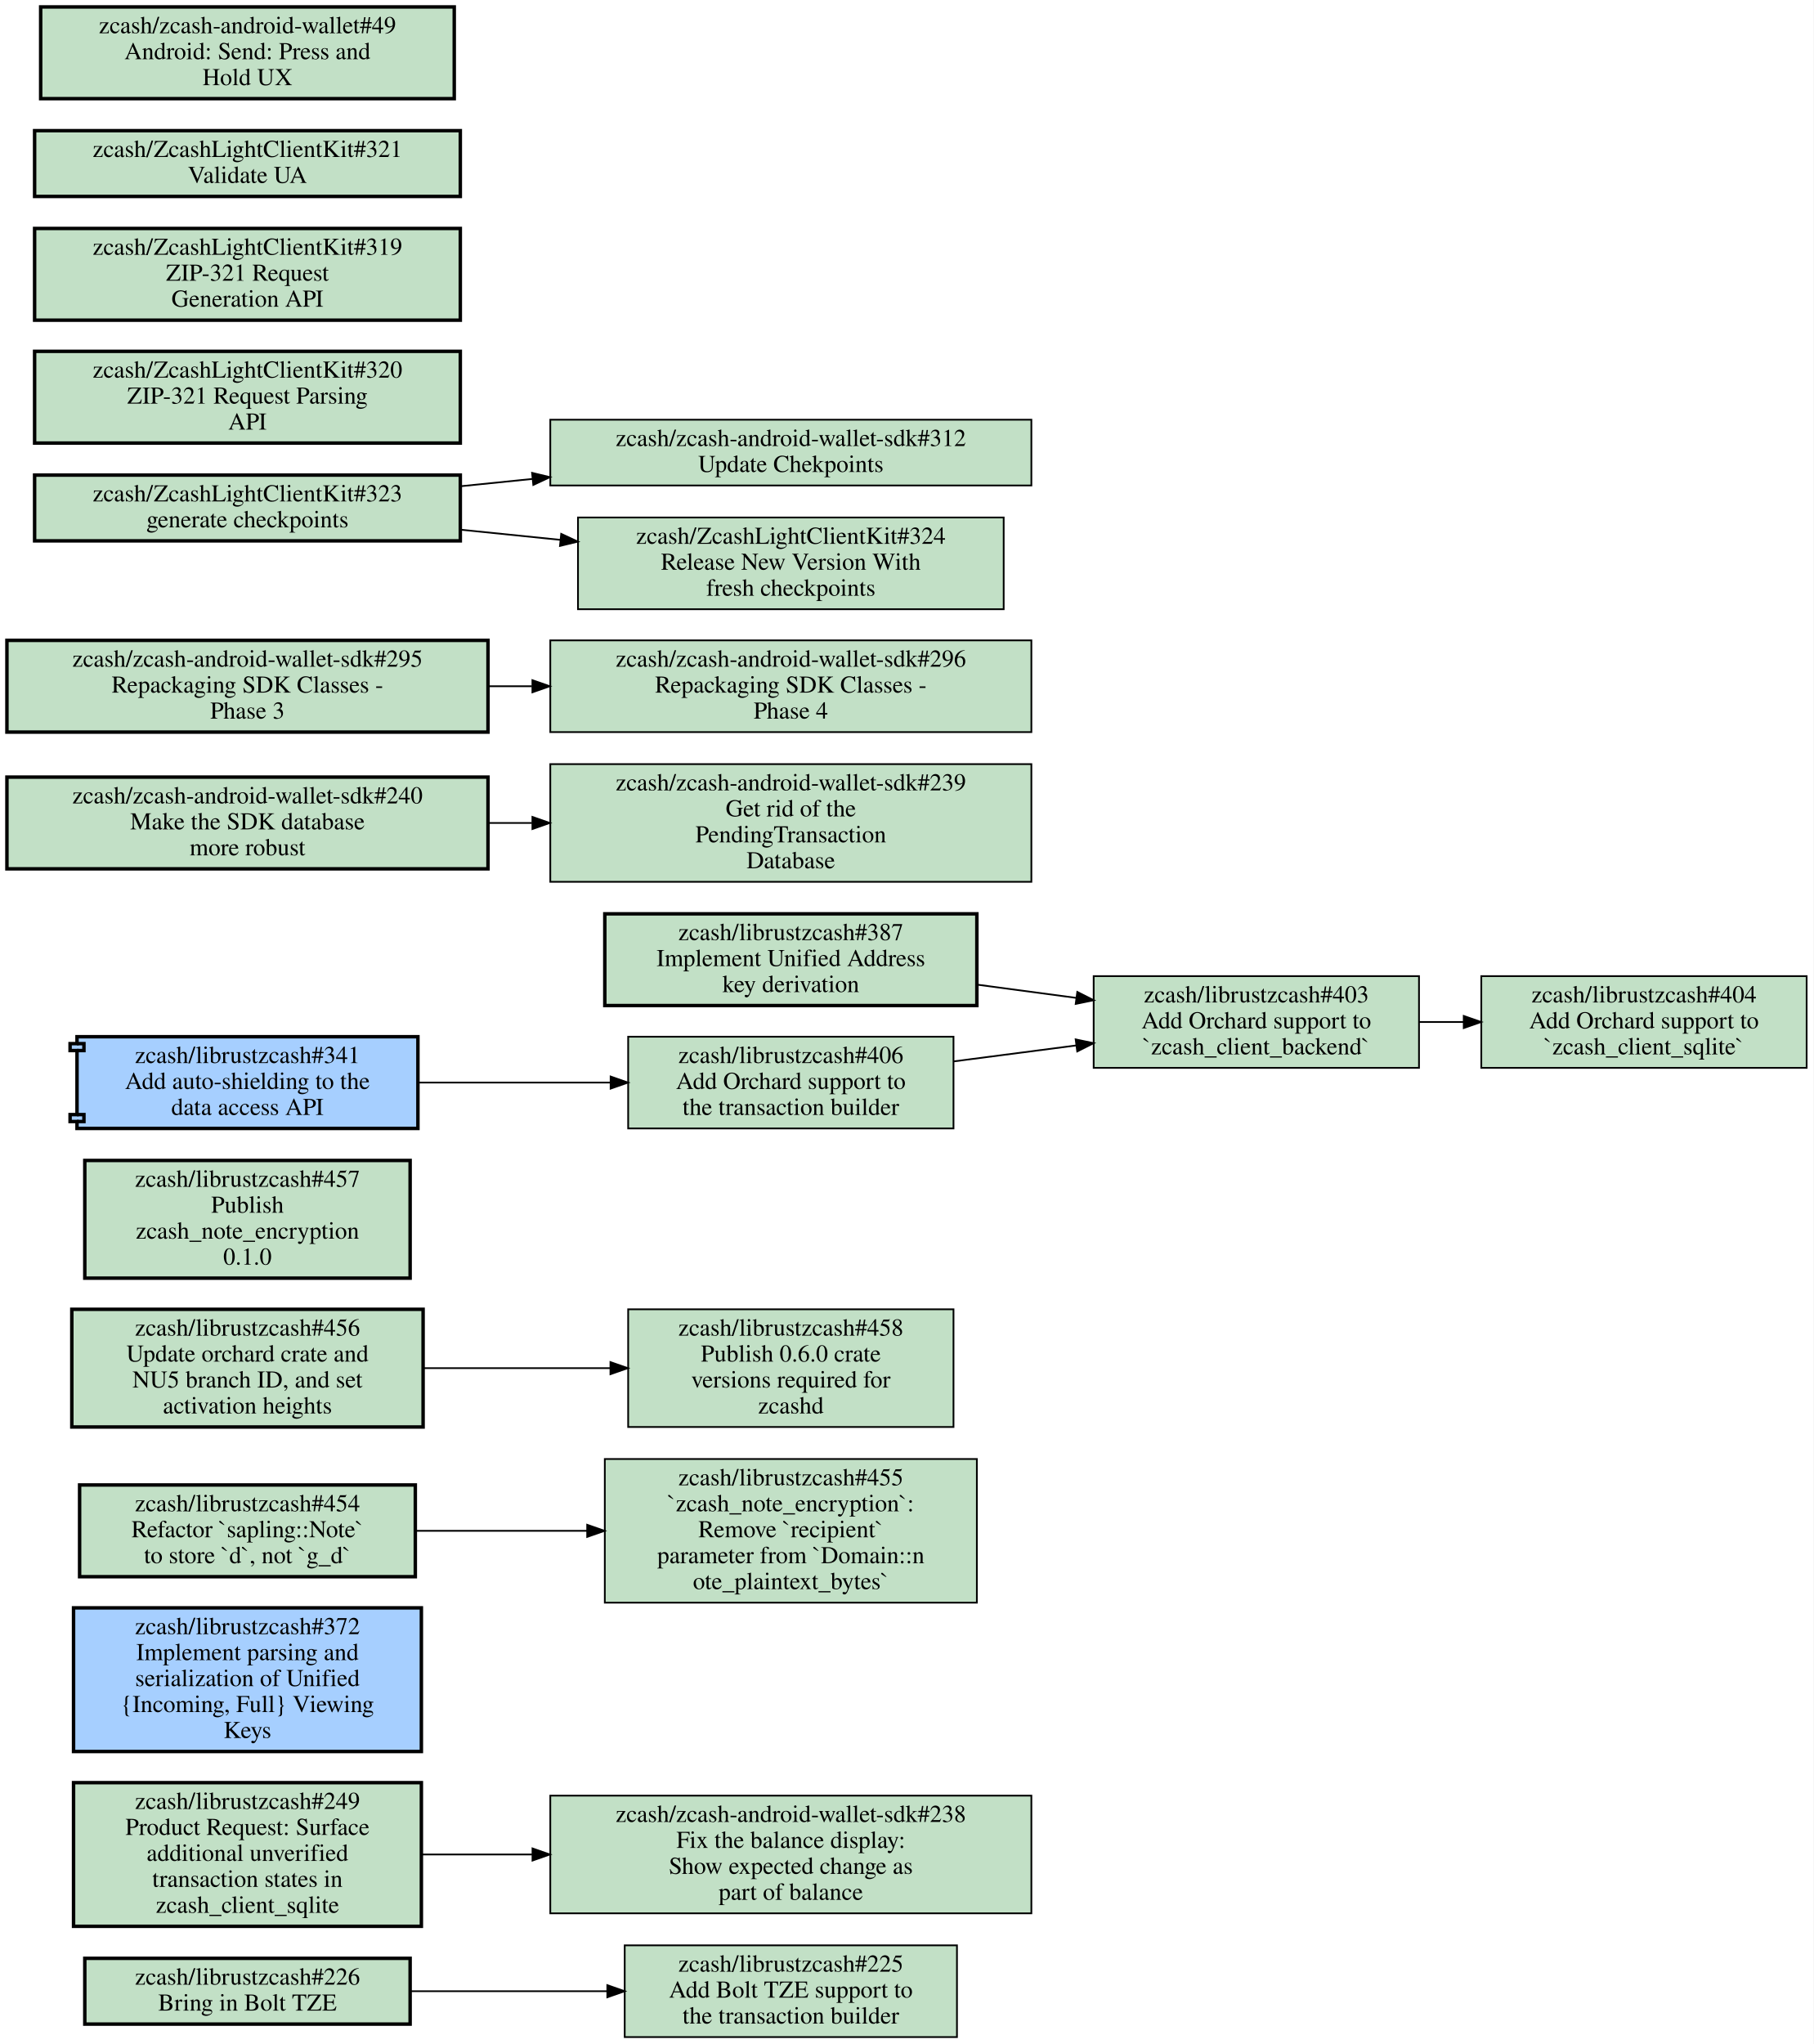
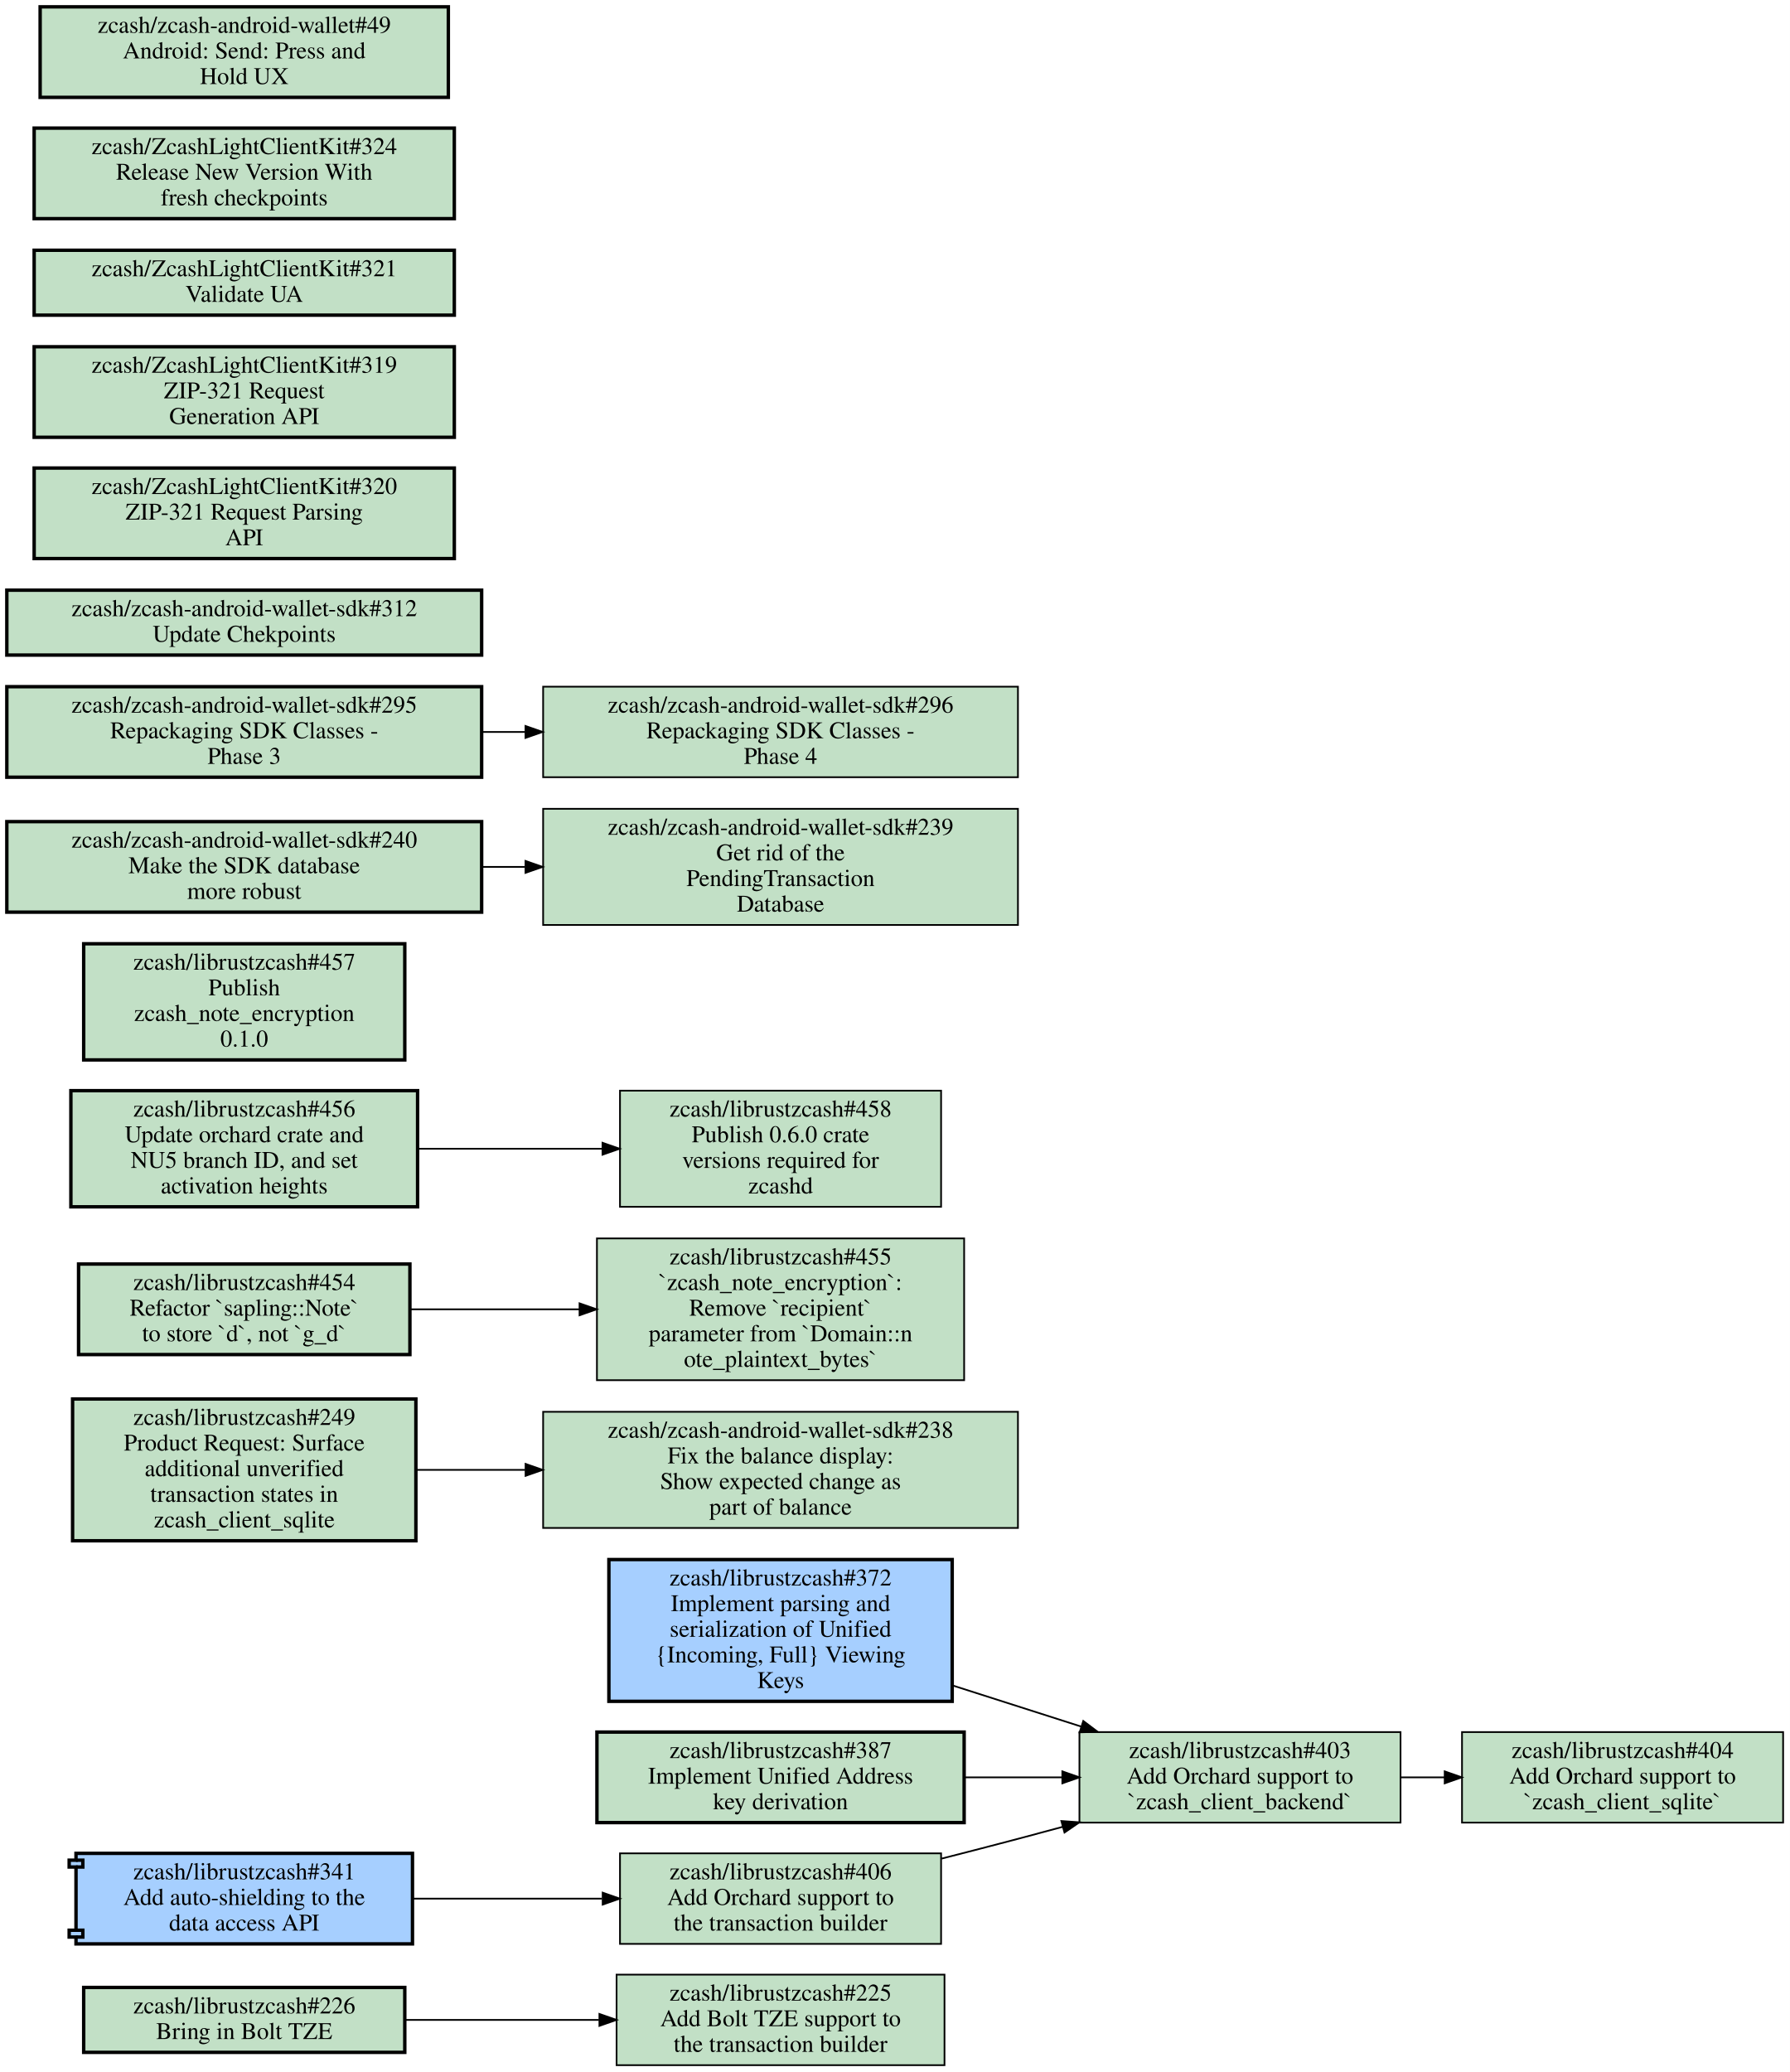
- <svg xmlns="http://www.w3.org/2000/svg" xmlns:xlink="http://www.w3.org/1999/xlink" width="1048pt" height="1181pt" viewBox="0.00 0.00 1048.00 1181.00">
-   <g id="graph0" class="graph" transform="scale(1 1) rotate(0) translate(4 1177)">
-     <polygon fill="#ffffff" stroke="transparent" points="-4,4 -4,-1177 1044,-1177 1044,4 -4,4" />
+ <svg xmlns="http://www.w3.org/2000/svg" xmlns:xlink="http://www.w3.org/1999/xlink" width="1048pt" height="1213pt" viewBox="0.00 0.00 1048.00 1213.00">
+   <g id="graph0" class="graph" transform="scale(1 1) rotate(0) translate(4 1209)">
+     <polygon fill="#ffffff" stroke="transparent" points="-4,4 -4,-1209 1044,-1209 1044,4 -4,4" />
    <g id="node1" class="node">
      <g id="a_node1">
        <a xlink:href="https://github.com/zcash/librustzcash/issues/226" xlink:title="zcash/librustzcash#226&#10;Bring in Bolt TZE" target="_blank">
          <polygon fill="#c2e0c6" stroke="#000000" stroke-width="2" points="233,-45.5 45,-45.5 45,-7.5 233,-7.5 233,-45.5" />
          <text text-anchor="middle" x="139" y="-30.3" font-family="Times,serif" font-size="14.00" fill="#000000">zcash/librustzcash#226</text>
          <text text-anchor="middle" x="139" y="-15.3" font-family="Times,serif" font-size="14.00" fill="#000000">Bring in Bolt TZE</text>
        </a>
      </g>
    </g>
    <g id="node2" class="node">
      <g id="a_node2">
        <a xlink:href="https://github.com/zcash/librustzcash/issues/225" xlink:title="zcash/librustzcash#225&#10;Add Bolt TZE support to&#10;the transaction builder" target="_blank">
          <polygon fill="#c2e0c6" stroke="#000000" points="549,-53 357,-53 357,0 549,0 549,-53" />
          <text text-anchor="middle" x="453" y="-37.8" font-family="Times,serif" font-size="14.00" fill="#000000">zcash/librustzcash#225</text>
          <text text-anchor="middle" x="453" y="-22.8" font-family="Times,serif" font-size="14.00" fill="#000000">Add Bolt TZE support to</text>
          <text text-anchor="middle" x="453" y="-7.8" font-family="Times,serif" font-size="14.00" fill="#000000">the transaction builder</text>
        </a>
      </g>
    </g>
    <g id="edge1" class="edge">
      <path fill="none" stroke="#000000" d="M233.21,-26.5C268.96,-26.5 309.91,-26.5 346.7,-26.5" />
      <polygon fill="#000000" stroke="#000000" points="346.95,-30 356.95,-26.5 346.95,-23 346.95,-30" />
    </g>
    <g id="node3" class="node">
      <g id="a_node3">
-         <a xlink:href="https://github.com/zcash/librustzcash/issues/249" xlink:title="zcash/librustzcash#249&#10;Product Request: Surface&#10;additional unverified&#10;transaction states in&#10;zcash_client_sqlite" target="_blank">
-           <polygon fill="#c2e0c6" stroke="#000000" stroke-width="2" points="239.5,-147 38.5,-147 38.5,-64 239.5,-64 239.5,-147" />
-           <text text-anchor="middle" x="139" y="-131.8" font-family="Times,serif" font-size="14.00" fill="#000000">zcash/librustzcash#249</text>
-           <text text-anchor="middle" x="139" y="-116.8" font-family="Times,serif" font-size="14.00" fill="#000000">Product Request: Surface</text>
-           <text text-anchor="middle" x="139" y="-101.8" font-family="Times,serif" font-size="14.00" fill="#000000">additional unverified</text>
-           <text text-anchor="middle" x="139" y="-86.8" font-family="Times,serif" font-size="14.00" fill="#000000">transaction states in</text>
-           <text text-anchor="middle" x="139" y="-71.8" font-family="Times,serif" font-size="14.00" fill="#000000">zcash_client_sqlite</text>
+         <a xlink:href="https://github.com/zcash/librustzcash/issues/372" xlink:title="zcash/librustzcash#372&#10;Implement parsing and&#10;serialization of Unified&#10;{Incoming, Full} Viewing&#10;Keys" target="_blank">
+           <polygon fill="#a6cfff" stroke="#000000" stroke-width="2" points="553.5,-296 352.5,-296 352.5,-213 553.5,-213 553.5,-296" />
+           <text text-anchor="middle" x="453" y="-280.8" font-family="Times,serif" font-size="14.00" fill="#000000">zcash/librustzcash#372</text>
+           <text text-anchor="middle" x="453" y="-265.8" font-family="Times,serif" font-size="14.00" fill="#000000">Implement parsing and</text>
+           <text text-anchor="middle" x="453" y="-250.8" font-family="Times,serif" font-size="14.00" fill="#000000">serialization of Unified</text>
+           <text text-anchor="middle" x="453" y="-235.8" font-family="Times,serif" font-size="14.00" fill="#000000">{Incoming, Full} Viewing</text>
+           <text text-anchor="middle" x="453" y="-220.8" font-family="Times,serif" font-size="14.00" fill="#000000">Keys</text>
        </a>
      </g>
    </g>
    <g id="node4" class="node">
      <g id="a_node4">
-         <a xlink:href="https://github.com/zcash/zcash-android-wallet-sdk/issues/238" xlink:title="zcash/zcash-android-wallet-sdk#238&#10;Fix the balance display:&#10;Show expected change as&#10;part of balance" target="_blank">
-           <polygon fill="#c2e0c6" stroke="#000000" points="592,-139.5 314,-139.5 314,-71.5 592,-71.5 592,-139.5" />
-           <text text-anchor="middle" x="453" y="-124.3" font-family="Times,serif" font-size="14.00" fill="#000000">zcash/zcash-android-wallet-sdk#238</text>
-           <text text-anchor="middle" x="453" y="-109.3" font-family="Times,serif" font-size="14.00" fill="#000000">Fix the balance display:</text>
-           <text text-anchor="middle" x="453" y="-94.3" font-family="Times,serif" font-size="14.00" fill="#000000">Show expected change as</text>
-           <text text-anchor="middle" x="453" y="-79.3" font-family="Times,serif" font-size="14.00" fill="#000000">part of balance</text>
+         <a xlink:href="https://github.com/zcash/librustzcash/issues/403" xlink:title="zcash/librustzcash#403&#10;Add Orchard support to&#10;`zcash_client_backend`" target="_blank">
+           <polygon fill="#c2e0c6" stroke="#000000" points="816,-195 628,-195 628,-142 816,-142 816,-195" />
+           <text text-anchor="middle" x="722" y="-179.8" font-family="Times,serif" font-size="14.00" fill="#000000">zcash/librustzcash#403</text>
+           <text text-anchor="middle" x="722" y="-164.8" font-family="Times,serif" font-size="14.00" fill="#000000">Add Orchard support to</text>
+           <text text-anchor="middle" x="722" y="-149.8" font-family="Times,serif" font-size="14.00" fill="#000000">`zcash_client_backend`</text>
        </a>
      </g>
    </g>
    <g id="edge2" class="edge">
-       <path fill="none" stroke="#000000" d="M239.65,-105.5C260.01,-105.5 281.83,-105.5 303.47,-105.5" />
-       <polygon fill="#000000" stroke="#000000" points="303.72,-109 313.72,-105.5 303.72,-102 303.72,-109" />
+       <path fill="none" stroke="#000000" d="M553.55,-222.35C578.32,-214.44 604.73,-205.99 629.11,-198.2" />
+       <polygon fill="#000000" stroke="#000000" points="630.251,-201.51 638.71,-195.13 628.119,-194.842 630.251,-201.51" />
    </g>
    <g id="node5" class="node">
      <g id="a_node5">
-         <a xlink:href="https://github.com/zcash/librustzcash/issues/372" xlink:title="zcash/librustzcash#372&#10;Implement parsing and&#10;serialization of Unified&#10;{Incoming, Full} Viewing&#10;Keys" target="_blank">
-           <polygon fill="#a6cfff" stroke="#000000" stroke-width="2" points="239.5,-248 38.5,-248 38.5,-165 239.5,-165 239.5,-248" />
-           <text text-anchor="middle" x="139" y="-232.8" font-family="Times,serif" font-size="14.00" fill="#000000">zcash/librustzcash#372</text>
-           <text text-anchor="middle" x="139" y="-217.8" font-family="Times,serif" font-size="14.00" fill="#000000">Implement parsing and</text>
-           <text text-anchor="middle" x="139" y="-202.8" font-family="Times,serif" font-size="14.00" fill="#000000">serialization of Unified</text>
-           <text text-anchor="middle" x="139" y="-187.8" font-family="Times,serif" font-size="14.00" fill="#000000">{Incoming, Full} Viewing</text>
-           <text text-anchor="middle" x="139" y="-172.8" font-family="Times,serif" font-size="14.00" fill="#000000">Keys</text>
-         </a>
-       </g>
+         <a xlink:href="https://github.com/zcash/librustzcash/issues/404" xlink:title="zcash/librustzcash#404&#10;Add Orchard support to&#10;`zcash_client_sqlite`" target="_blank">
+           <polygon fill="#c2e0c6" stroke="#000000" points="1040,-195 852,-195 852,-142 1040,-142 1040,-195" />
+           <text text-anchor="middle" x="946" y="-179.8" font-family="Times,serif" font-size="14.00" fill="#000000">zcash/librustzcash#404</text>
+           <text text-anchor="middle" x="946" y="-164.8" font-family="Times,serif" font-size="14.00" fill="#000000">Add Orchard support to</text>
+           <text text-anchor="middle" x="946" y="-149.8" font-family="Times,serif" font-size="14.00" fill="#000000">`zcash_client_sqlite`</text>
+         </a>
+       </g>
+     </g>
+     <g id="edge3" class="edge">
+       <path fill="none" stroke="#000000" d="M816.02,-168.5C824.54,-168.5 833.2,-168.5 841.8,-168.5" />
+       <polygon fill="#000000" stroke="#000000" points="841.86,-172 851.86,-168.5 841.86,-165 841.86,-172" />
    </g>
    <g id="node6" class="node">
      <g id="a_node6">
-         <a xlink:href="https://github.com/zcash/librustzcash/issues/454" xlink:title="zcash/librustzcash#454&#10;Refactor `sapling::Note`&#10;to store `d`, not `g_d`" target="_blank">
-           <polygon fill="#c2e0c6" stroke="#000000" stroke-width="2" points="236,-319 42,-319 42,-266 236,-266 236,-319" />
-           <text text-anchor="middle" x="139" y="-303.8" font-family="Times,serif" font-size="14.00" fill="#000000">zcash/librustzcash#454</text>
-           <text text-anchor="middle" x="139" y="-288.8" font-family="Times,serif" font-size="14.00" fill="#000000">Refactor `sapling::Note`</text>
-           <text text-anchor="middle" x="139" y="-273.8" font-family="Times,serif" font-size="14.00" fill="#000000">to store `d`, not `g_d`</text>
+         <a xlink:href="https://github.com/zcash/librustzcash/issues/249" xlink:title="zcash/librustzcash#249&#10;Product Request: Surface&#10;additional unverified&#10;transaction states in&#10;zcash_client_sqlite" target="_blank">
+           <polygon fill="#c2e0c6" stroke="#000000" stroke-width="2" points="239.5,-390 38.5,-390 38.5,-307 239.5,-307 239.5,-390" />
+           <text text-anchor="middle" x="139" y="-374.8" font-family="Times,serif" font-size="14.00" fill="#000000">zcash/librustzcash#249</text>
+           <text text-anchor="middle" x="139" y="-359.8" font-family="Times,serif" font-size="14.00" fill="#000000">Product Request: Surface</text>
+           <text text-anchor="middle" x="139" y="-344.8" font-family="Times,serif" font-size="14.00" fill="#000000">additional unverified</text>
+           <text text-anchor="middle" x="139" y="-329.8" font-family="Times,serif" font-size="14.00" fill="#000000">transaction states in</text>
+           <text text-anchor="middle" x="139" y="-314.8" font-family="Times,serif" font-size="14.00" fill="#000000">zcash_client_sqlite</text>
        </a>
      </g>
    </g>
    <g id="node7" class="node">
      <g id="a_node7">
-         <a xlink:href="https://github.com/zcash/librustzcash/issues/455" xlink:title="zcash/librustzcash#455&#10;`zcash_note_encryption`:&#10;Remove `recipient`&#10;parameter from `Domain::n&#10;ote_plaintext_bytes`" target="_blank">
-           <polygon fill="#c2e0c6" stroke="#000000" points="560.5,-334 345.5,-334 345.5,-251 560.5,-251 560.5,-334" />
-           <text text-anchor="middle" x="453" y="-318.8" font-family="Times,serif" font-size="14.00" fill="#000000">zcash/librustzcash#455</text>
-           <text text-anchor="middle" x="453" y="-303.8" font-family="Times,serif" font-size="14.00" fill="#000000">`zcash_note_encryption`:</text>
-           <text text-anchor="middle" x="453" y="-288.8" font-family="Times,serif" font-size="14.00" fill="#000000">Remove `recipient`</text>
-           <text text-anchor="middle" x="453" y="-273.8" font-family="Times,serif" font-size="14.00" fill="#000000">parameter from `Domain::n</text>
-           <text text-anchor="middle" x="453" y="-258.8" font-family="Times,serif" font-size="14.00" fill="#000000">ote_plaintext_bytes`</text>
-         </a>
-       </g>
-     </g>
-     <g id="edge3" class="edge">
-       <path fill="none" stroke="#000000" d="M236.2,-292.5C267.54,-292.5 302.62,-292.5 335.27,-292.5" />
-       <polygon fill="#000000" stroke="#000000" points="335.32,-296 345.32,-292.5 335.32,-289 335.32,-296" />
+         <a xlink:href="https://github.com/zcash/zcash-android-wallet-sdk/issues/238" xlink:title="zcash/zcash-android-wallet-sdk#238&#10;Fix the balance display:&#10;Show expected change as&#10;part of balance" target="_blank">
+           <polygon fill="#c2e0c6" stroke="#000000" points="592,-382.5 314,-382.5 314,-314.5 592,-314.5 592,-382.5" />
+           <text text-anchor="middle" x="453" y="-367.3" font-family="Times,serif" font-size="14.00" fill="#000000">zcash/zcash-android-wallet-sdk#238</text>
+           <text text-anchor="middle" x="453" y="-352.3" font-family="Times,serif" font-size="14.00" fill="#000000">Fix the balance display:</text>
+           <text text-anchor="middle" x="453" y="-337.3" font-family="Times,serif" font-size="14.00" fill="#000000">Show expected change as</text>
+           <text text-anchor="middle" x="453" y="-322.3" font-family="Times,serif" font-size="14.00" fill="#000000">part of balance</text>
+         </a>
+       </g>
+     </g>
+     <g id="edge4" class="edge">
+       <path fill="none" stroke="#000000" d="M239.65,-348.5C260.01,-348.5 281.83,-348.5 303.47,-348.5" />
+       <polygon fill="#000000" stroke="#000000" points="303.72,-352 313.72,-348.5 303.72,-345 303.72,-352" />
    </g>
    <g id="node8" class="node">
      <g id="a_node8">
-         <a xlink:href="https://github.com/zcash/librustzcash/issues/456" xlink:title="zcash/librustzcash#456&#10;Update orchard crate and&#10;NU5 branch ID, and set&#10;activation heights" target="_blank">
-           <polygon fill="#c2e0c6" stroke="#000000" stroke-width="2" points="240.5,-420.5 37.5,-420.5 37.5,-352.5 240.5,-352.5 240.5,-420.5" />
-           <text text-anchor="middle" x="139" y="-405.3" font-family="Times,serif" font-size="14.00" fill="#000000">zcash/librustzcash#456</text>
-           <text text-anchor="middle" x="139" y="-390.3" font-family="Times,serif" font-size="14.00" fill="#000000">Update orchard crate and</text>
-           <text text-anchor="middle" x="139" y="-375.3" font-family="Times,serif" font-size="14.00" fill="#000000">NU5 branch ID, and set</text>
-           <text text-anchor="middle" x="139" y="-360.3" font-family="Times,serif" font-size="14.00" fill="#000000">activation heights</text>
+         <a xlink:href="https://github.com/zcash/librustzcash/issues/454" xlink:title="zcash/librustzcash#454&#10;Refactor `sapling::Note`&#10;to store `d`, not `g_d`" target="_blank">
+           <polygon fill="#c2e0c6" stroke="#000000" stroke-width="2" points="236,-469 42,-469 42,-416 236,-416 236,-469" />
+           <text text-anchor="middle" x="139" y="-453.8" font-family="Times,serif" font-size="14.00" fill="#000000">zcash/librustzcash#454</text>
+           <text text-anchor="middle" x="139" y="-438.8" font-family="Times,serif" font-size="14.00" fill="#000000">Refactor `sapling::Note`</text>
+           <text text-anchor="middle" x="139" y="-423.8" font-family="Times,serif" font-size="14.00" fill="#000000">to store `d`, not `g_d`</text>
        </a>
      </g>
    </g>
    <g id="node9" class="node">
      <g id="a_node9">
-         <a xlink:href="https://github.com/zcash/librustzcash/issues/458" xlink:title="zcash/librustzcash#458&#10;Publish 0.6.0 crate&#10;versions required for&#10;zcashd" target="_blank">
-           <polygon fill="#c2e0c6" stroke="#000000" points="547,-420.5 359,-420.5 359,-352.5 547,-352.5 547,-420.5" />
-           <text text-anchor="middle" x="453" y="-405.3" font-family="Times,serif" font-size="14.00" fill="#000000">zcash/librustzcash#458</text>
-           <text text-anchor="middle" x="453" y="-390.3" font-family="Times,serif" font-size="14.00" fill="#000000">Publish 0.6.0 crate</text>
-           <text text-anchor="middle" x="453" y="-375.3" font-family="Times,serif" font-size="14.00" fill="#000000">versions required for</text>
-           <text text-anchor="middle" x="453" y="-360.3" font-family="Times,serif" font-size="14.00" fill="#000000">zcashd</text>
-         </a>
-       </g>
-     </g>
-     <g id="edge4" class="edge">
-       <path fill="none" stroke="#000000" d="M240.51,-386.5C275.09,-386.5 313.78,-386.5 348.58,-386.5" />
-       <polygon fill="#000000" stroke="#000000" points="348.76,-390 358.76,-386.5 348.76,-383 348.76,-390" />
+         <a xlink:href="https://github.com/zcash/librustzcash/issues/455" xlink:title="zcash/librustzcash#455&#10;`zcash_note_encryption`:&#10;Remove `recipient`&#10;parameter from `Domain::n&#10;ote_plaintext_bytes`" target="_blank">
+           <polygon fill="#c2e0c6" stroke="#000000" points="560.5,-484 345.5,-484 345.5,-401 560.5,-401 560.5,-484" />
+           <text text-anchor="middle" x="453" y="-468.8" font-family="Times,serif" font-size="14.00" fill="#000000">zcash/librustzcash#455</text>
+           <text text-anchor="middle" x="453" y="-453.8" font-family="Times,serif" font-size="14.00" fill="#000000">`zcash_note_encryption`:</text>
+           <text text-anchor="middle" x="453" y="-438.8" font-family="Times,serif" font-size="14.00" fill="#000000">Remove `recipient`</text>
+           <text text-anchor="middle" x="453" y="-423.8" font-family="Times,serif" font-size="14.00" fill="#000000">parameter from `Domain::n</text>
+           <text text-anchor="middle" x="453" y="-408.8" font-family="Times,serif" font-size="14.00" fill="#000000">ote_plaintext_bytes`</text>
+         </a>
+       </g>
+     </g>
+     <g id="edge5" class="edge">
+       <path fill="none" stroke="#000000" d="M236.2,-442.5C267.54,-442.5 302.62,-442.5 335.27,-442.5" />
+       <polygon fill="#000000" stroke="#000000" points="335.32,-446 345.32,-442.5 335.32,-439 335.32,-446" />
    </g>
    <g id="node10" class="node">
      <g id="a_node10">
-         <a xlink:href="https://github.com/zcash/librustzcash/issues/457" xlink:title="zcash/librustzcash#457&#10;Publish&#10;zcash_note_encryption&#10;0.1.0" target="_blank">
-           <polygon fill="#c2e0c6" stroke="#000000" stroke-width="2" points="233,-506.5 45,-506.5 45,-438.5 233,-438.5 233,-506.5" />
-           <text text-anchor="middle" x="139" y="-491.3" font-family="Times,serif" font-size="14.00" fill="#000000">zcash/librustzcash#457</text>
-           <text text-anchor="middle" x="139" y="-476.3" font-family="Times,serif" font-size="14.00" fill="#000000">Publish</text>
-           <text text-anchor="middle" x="139" y="-461.3" font-family="Times,serif" font-size="14.00" fill="#000000">zcash_note_encryption</text>
-           <text text-anchor="middle" x="139" y="-446.3" font-family="Times,serif" font-size="14.00" fill="#000000">0.1.0</text>
+         <a xlink:href="https://github.com/zcash/librustzcash/issues/456" xlink:title="zcash/librustzcash#456&#10;Update orchard crate and&#10;NU5 branch ID, and set&#10;activation heights" target="_blank">
+           <polygon fill="#c2e0c6" stroke="#000000" stroke-width="2" points="240.5,-570.5 37.5,-570.5 37.5,-502.5 240.5,-502.5 240.5,-570.5" />
+           <text text-anchor="middle" x="139" y="-555.3" font-family="Times,serif" font-size="14.00" fill="#000000">zcash/librustzcash#456</text>
+           <text text-anchor="middle" x="139" y="-540.3" font-family="Times,serif" font-size="14.00" fill="#000000">Update orchard crate and</text>
+           <text text-anchor="middle" x="139" y="-525.3" font-family="Times,serif" font-size="14.00" fill="#000000">NU5 branch ID, and set</text>
+           <text text-anchor="middle" x="139" y="-510.3" font-family="Times,serif" font-size="14.00" fill="#000000">activation heights</text>
        </a>
      </g>
    </g>
    <g id="node11" class="node">
      <g id="a_node11">
-         <a xlink:href="https://github.com/zcash/librustzcash/issues/387" xlink:title="zcash/librustzcash#387&#10;Implement Unified Address&#10;key derivation" target="_blank">
-           <polygon fill="#c2e0c6" stroke="#000000" stroke-width="2" points="560.5,-649 345.5,-649 345.5,-596 560.5,-596 560.5,-649" />
-           <text text-anchor="middle" x="453" y="-633.8" font-family="Times,serif" font-size="14.00" fill="#000000">zcash/librustzcash#387</text>
-           <text text-anchor="middle" x="453" y="-618.8" font-family="Times,serif" font-size="14.00" fill="#000000">Implement Unified Address</text>
-           <text text-anchor="middle" x="453" y="-603.8" font-family="Times,serif" font-size="14.00" fill="#000000">key derivation</text>
-         </a>
-       </g>
+         <a xlink:href="https://github.com/zcash/librustzcash/issues/458" xlink:title="zcash/librustzcash#458&#10;Publish 0.6.0 crate&#10;versions required for&#10;zcashd" target="_blank">
+           <polygon fill="#c2e0c6" stroke="#000000" points="547,-570.5 359,-570.5 359,-502.5 547,-502.5 547,-570.5" />
+           <text text-anchor="middle" x="453" y="-555.3" font-family="Times,serif" font-size="14.00" fill="#000000">zcash/librustzcash#458</text>
+           <text text-anchor="middle" x="453" y="-540.3" font-family="Times,serif" font-size="14.00" fill="#000000">Publish 0.6.0 crate</text>
+           <text text-anchor="middle" x="453" y="-525.3" font-family="Times,serif" font-size="14.00" fill="#000000">versions required for</text>
+           <text text-anchor="middle" x="453" y="-510.3" font-family="Times,serif" font-size="14.00" fill="#000000">zcashd</text>
+         </a>
+       </g>
+     </g>
+     <g id="edge6" class="edge">
+       <path fill="none" stroke="#000000" d="M240.51,-536.5C275.09,-536.5 313.78,-536.5 348.58,-536.5" />
+       <polygon fill="#000000" stroke="#000000" points="348.76,-540 358.76,-536.5 348.76,-533 348.76,-540" />
    </g>
    <g id="node12" class="node">
      <g id="a_node12">
-         <a xlink:href="https://github.com/zcash/librustzcash/issues/403" xlink:title="zcash/librustzcash#403&#10;Add Orchard support to&#10;`zcash_client_backend`" target="_blank">
-           <polygon fill="#c2e0c6" stroke="#000000" points="816,-613 628,-613 628,-560 816,-560 816,-613" />
-           <text text-anchor="middle" x="722" y="-597.8" font-family="Times,serif" font-size="14.00" fill="#000000">zcash/librustzcash#403</text>
-           <text text-anchor="middle" x="722" y="-582.8" font-family="Times,serif" font-size="14.00" fill="#000000">Add Orchard support to</text>
-           <text text-anchor="middle" x="722" y="-567.8" font-family="Times,serif" font-size="14.00" fill="#000000">`zcash_client_backend`</text>
-         </a>
-       </g>
-     </g>
-     <g id="edge5" class="edge">
-       <path fill="none" stroke="#000000" d="M560.86,-608.06C579.7,-605.54 599.25,-602.93 617.98,-600.42" />
-       <polygon fill="#000000" stroke="#000000" points="618.543,-603.876 627.99,-599.08 617.614,-596.938 618.543,-603.876" />
+         <a xlink:href="https://github.com/zcash/librustzcash/issues/457" xlink:title="zcash/librustzcash#457&#10;Publish&#10;zcash_note_encryption&#10;0.1.0" target="_blank">
+           <polygon fill="#c2e0c6" stroke="#000000" stroke-width="2" points="233,-656.5 45,-656.5 45,-588.5 233,-588.5 233,-656.5" />
+           <text text-anchor="middle" x="139" y="-641.3" font-family="Times,serif" font-size="14.00" fill="#000000">zcash/librustzcash#457</text>
+           <text text-anchor="middle" x="139" y="-626.3" font-family="Times,serif" font-size="14.00" fill="#000000">Publish</text>
+           <text text-anchor="middle" x="139" y="-611.3" font-family="Times,serif" font-size="14.00" fill="#000000">zcash_note_encryption</text>
+           <text text-anchor="middle" x="139" y="-596.3" font-family="Times,serif" font-size="14.00" fill="#000000">0.1.0</text>
+         </a>
+       </g>
    </g>
    <g id="node13" class="node">
      <g id="a_node13">
-         <a xlink:href="https://github.com/zcash/librustzcash/issues/404" xlink:title="zcash/librustzcash#404&#10;Add Orchard support to&#10;`zcash_client_sqlite`" target="_blank">
-           <polygon fill="#c2e0c6" stroke="#000000" points="1040,-613 852,-613 852,-560 1040,-560 1040,-613" />
-           <text text-anchor="middle" x="946" y="-597.8" font-family="Times,serif" font-size="14.00" fill="#000000">zcash/librustzcash#404</text>
-           <text text-anchor="middle" x="946" y="-582.8" font-family="Times,serif" font-size="14.00" fill="#000000">Add Orchard support to</text>
-           <text text-anchor="middle" x="946" y="-567.8" font-family="Times,serif" font-size="14.00" fill="#000000">`zcash_client_sqlite`</text>
-         </a>
-       </g>
-     </g>
-     <g id="edge6" class="edge">
-       <path fill="none" stroke="#000000" d="M816.02,-586.5C824.54,-586.5 833.2,-586.5 841.8,-586.5" />
-       <polygon fill="#000000" stroke="#000000" points="841.86,-590 851.86,-586.5 841.86,-583 841.86,-590" />
+         <a xlink:href="https://github.com/zcash/librustzcash/issues/387" xlink:title="zcash/librustzcash#387&#10;Implement Unified Address&#10;key derivation" target="_blank">
+           <polygon fill="#c2e0c6" stroke="#000000" stroke-width="2" points="560.5,-195 345.5,-195 345.5,-142 560.5,-142 560.5,-195" />
+           <text text-anchor="middle" x="453" y="-179.8" font-family="Times,serif" font-size="14.00" fill="#000000">zcash/librustzcash#387</text>
+           <text text-anchor="middle" x="453" y="-164.8" font-family="Times,serif" font-size="14.00" fill="#000000">Implement Unified Address</text>
+           <text text-anchor="middle" x="453" y="-149.8" font-family="Times,serif" font-size="14.00" fill="#000000">key derivation</text>
+         </a>
+       </g>
+     </g>
+     <g id="edge7" class="edge">
+       <path fill="none" stroke="#000000" d="M560.86,-168.5C579.7,-168.5 599.25,-168.5 617.98,-168.5" />
+       <polygon fill="#000000" stroke="#000000" points="617.99,-172 627.99,-168.5 617.99,-165 617.99,-172" />
    </g>
    <g id="node14" class="node">
      <g id="a_node14">
        <a xlink:href="https://github.com/zcash/librustzcash/pull/341" xlink:title="zcash/librustzcash#341&#10;Add auto-shielding to the&#10;data access API" target="_blank">
-           <polygon fill="#a6cfff" stroke="#000000" stroke-width="2" points="237.5,-578 40.5,-578 40.5,-574 36.5,-574 36.5,-570 40.5,-570 40.5,-533 36.5,-533 36.5,-529 40.5,-529 40.5,-525 237.5,-525 237.5,-578" />
-           <polyline fill="none" stroke="#000000" stroke-width="2" points="40.5,-574 44.5,-574 44.5,-570 40.5,-570 " />
-           <polyline fill="none" stroke="#000000" stroke-width="2" points="40.5,-533 44.5,-533 44.5,-529 40.5,-529 " />
-           <text text-anchor="middle" x="139" y="-562.8" font-family="Times,serif" font-size="14.00" fill="#000000">zcash/librustzcash#341</text>
-           <text text-anchor="middle" x="139" y="-547.8" font-family="Times,serif" font-size="14.00" fill="#000000">Add auto-shielding to the</text>
-           <text text-anchor="middle" x="139" y="-532.8" font-family="Times,serif" font-size="14.00" fill="#000000">data access API</text>
+           <polygon fill="#a6cfff" stroke="#000000" stroke-width="2" points="237.5,-124 40.5,-124 40.5,-120 36.5,-120 36.5,-116 40.5,-116 40.5,-79 36.5,-79 36.5,-75 40.5,-75 40.5,-71 237.5,-71 237.5,-124" />
+           <polyline fill="none" stroke="#000000" stroke-width="2" points="40.5,-120 44.5,-120 44.5,-116 40.5,-116 " />
+           <polyline fill="none" stroke="#000000" stroke-width="2" points="40.5,-79 44.5,-79 44.5,-75 40.5,-75 " />
+           <text text-anchor="middle" x="139" y="-108.8" font-family="Times,serif" font-size="14.00" fill="#000000">zcash/librustzcash#341</text>
+           <text text-anchor="middle" x="139" y="-93.8" font-family="Times,serif" font-size="14.00" fill="#000000">Add auto-shielding to the</text>
+           <text text-anchor="middle" x="139" y="-78.8" font-family="Times,serif" font-size="14.00" fill="#000000">data access API</text>
        </a>
      </g>
    </g>
    <g id="node15" class="node">
      <g id="a_node15">
        <a xlink:href="https://github.com/zcash/librustzcash/issues/406" xlink:title="zcash/librustzcash#406&#10;Add Orchard support to&#10;the transaction builder" target="_blank">
-           <polygon fill="#c2e0c6" stroke="#000000" points="547,-578 359,-578 359,-525 547,-525 547,-578" />
-           <text text-anchor="middle" x="453" y="-562.8" font-family="Times,serif" font-size="14.00" fill="#000000">zcash/librustzcash#406</text>
-           <text text-anchor="middle" x="453" y="-547.8" font-family="Times,serif" font-size="14.00" fill="#000000">Add Orchard support to</text>
-           <text text-anchor="middle" x="453" y="-532.8" font-family="Times,serif" font-size="14.00" fill="#000000">the transaction builder</text>
-         </a>
-       </g>
-     </g>
-     <g id="edge7" class="edge">
-       <path fill="none" stroke="#000000" d="M237.92,-551.5C273.1,-551.5 312.8,-551.5 348.44,-551.5" />
-       <polygon fill="#000000" stroke="#000000" points="348.86,-555 358.86,-551.5 348.86,-548 348.86,-555" />
+           <polygon fill="#c2e0c6" stroke="#000000" points="547,-124 359,-124 359,-71 547,-71 547,-124" />
+           <text text-anchor="middle" x="453" y="-108.8" font-family="Times,serif" font-size="14.00" fill="#000000">zcash/librustzcash#406</text>
+           <text text-anchor="middle" x="453" y="-93.8" font-family="Times,serif" font-size="14.00" fill="#000000">Add Orchard support to</text>
+           <text text-anchor="middle" x="453" y="-78.8" font-family="Times,serif" font-size="14.00" fill="#000000">the transaction builder</text>
+         </a>
+       </g>
    </g>
    <g id="edge8" class="edge">
-       <path fill="none" stroke="#000000" d="M547.08,-563.74C570.02,-566.73 594.68,-569.93 618.04,-572.97" />
-       <polygon fill="#000000" stroke="#000000" points="617.6,-576.442 627.97,-574.27 618.509,-569.501 617.6,-576.442" />
+       <path fill="none" stroke="#000000" d="M237.92,-97.5C273.1,-97.5 312.8,-97.5 348.44,-97.5" />
+       <polygon fill="#000000" stroke="#000000" points="348.86,-101 358.86,-97.5 348.86,-94 348.86,-101" />
+     </g>
+     <g id="edge9" class="edge">
+       <path fill="none" stroke="#000000" d="M547.29,-120.92C562.26,-124.73 577.56,-128.68 592,-132.5 600.56,-134.76 609.43,-137.14 618.33,-139.56" />
+       <polygon fill="#000000" stroke="#000000" points="617.423,-142.94 627.99,-142.18 619.255,-136.184 617.423,-142.94" />
    </g>
    <g id="node16" class="node">
      <g id="a_node16">
        <a xlink:href="https://github.com/zcash/zcash-android-wallet-sdk/issues/240" xlink:title="zcash/zcash-android-wallet-sdk#240&#10;Make the SDK database&#10;more robust" target="_blank">
          <polygon fill="#c2e0c6" stroke="#000000" stroke-width="2" points="278,-728 0,-728 0,-675 278,-675 278,-728" />
          <text text-anchor="middle" x="139" y="-712.8" font-family="Times,serif" font-size="14.00" fill="#000000">zcash/zcash-android-wallet-sdk#240</text>
          <text text-anchor="middle" x="139" y="-697.8" font-family="Times,serif" font-size="14.00" fill="#000000">Make the SDK database</text>
          <text text-anchor="middle" x="139" y="-682.8" font-family="Times,serif" font-size="14.00" fill="#000000">more robust</text>
        </a>
      </g>
    </g>
    <g id="node17" class="node">
      <g id="a_node17">
        <a xlink:href="https://github.com/zcash/zcash-android-wallet-sdk/issues/239" xlink:title="zcash/zcash-android-wallet-sdk#239&#10;Get rid of the&#10;PendingTransaction&#10;Database" target="_blank">
          <polygon fill="#c2e0c6" stroke="#000000" points="592,-735.5 314,-735.5 314,-667.5 592,-667.5 592,-735.5" />
          <text text-anchor="middle" x="453" y="-720.3" font-family="Times,serif" font-size="14.00" fill="#000000">zcash/zcash-android-wallet-sdk#239</text>
          <text text-anchor="middle" x="453" y="-705.3" font-family="Times,serif" font-size="14.00" fill="#000000">Get rid of the</text>
          <text text-anchor="middle" x="453" y="-690.3" font-family="Times,serif" font-size="14.00" fill="#000000">PendingTransaction</text>
          <text text-anchor="middle" x="453" y="-675.3" font-family="Times,serif" font-size="14.00" fill="#000000">Database</text>
        </a>
      </g>
    </g>
-     <g id="edge9" class="edge">
+     <g id="edge10" class="edge">
      <path fill="none" stroke="#000000" d="M278.1,-701.5C286.49,-701.5 294.96,-701.5 303.4,-701.5" />
      <polygon fill="#000000" stroke="#000000" points="303.67,-705 313.67,-701.5 303.67,-698 303.67,-705" />
    </g>
    <g id="node18" class="node">
      <g id="a_node18">
        <a xlink:href="https://github.com/zcash/zcash-android-wallet-sdk/issues/295" xlink:title="zcash/zcash-android-wallet-sdk#295&#10;Repackaging SDK Classes -&#10;Phase 3" target="_blank">
          <polygon fill="#c2e0c6" stroke="#000000" stroke-width="2" points="278,-807 0,-807 0,-754 278,-754 278,-807" />
          <text text-anchor="middle" x="139" y="-791.8" font-family="Times,serif" font-size="14.00" fill="#000000">zcash/zcash-android-wallet-sdk#295</text>
          <text text-anchor="middle" x="139" y="-776.8" font-family="Times,serif" font-size="14.00" fill="#000000">Repackaging SDK Classes -</text>
          <text text-anchor="middle" x="139" y="-761.8" font-family="Times,serif" font-size="14.00" fill="#000000">Phase 3</text>
        </a>
      </g>
    </g>
    <g id="node19" class="node">
      <g id="a_node19">
        <a xlink:href="https://github.com/zcash/zcash-android-wallet-sdk/issues/296" xlink:title="zcash/zcash-android-wallet-sdk#296&#10;Repackaging SDK Classes -&#10;Phase 4" target="_blank">
          <polygon fill="#c2e0c6" stroke="#000000" points="592,-807 314,-807 314,-754 592,-754 592,-807" />
          <text text-anchor="middle" x="453" y="-791.8" font-family="Times,serif" font-size="14.00" fill="#000000">zcash/zcash-android-wallet-sdk#296</text>
          <text text-anchor="middle" x="453" y="-776.8" font-family="Times,serif" font-size="14.00" fill="#000000">Repackaging SDK Classes -</text>
          <text text-anchor="middle" x="453" y="-761.8" font-family="Times,serif" font-size="14.00" fill="#000000">Phase 4</text>
        </a>
      </g>
    </g>
-     <g id="edge10" class="edge">
+     <g id="edge11" class="edge">
      <path fill="none" stroke="#000000" d="M278.1,-780.5C286.49,-780.5 294.96,-780.5 303.4,-780.5" />
      <polygon fill="#000000" stroke="#000000" points="303.67,-784 313.67,-780.5 303.67,-777 303.67,-784" />
    </g>
    <g id="node20" class="node">
      <g id="a_node20">
-         <a xlink:href="https://github.com/zcash/ZcashLightClientKit/issues/323" xlink:title="zcash/ZcashLightClientKit#323&#10;generate checkpoints" target="_blank">
-           <polygon fill="#c2e0c6" stroke="#000000" stroke-width="2" points="262,-902.5 16,-902.5 16,-864.5 262,-864.5 262,-902.5" />
-           <text text-anchor="middle" x="139" y="-887.3" font-family="Times,serif" font-size="14.00" fill="#000000">zcash/ZcashLightClientKit#323</text>
-           <text text-anchor="middle" x="139" y="-872.3" font-family="Times,serif" font-size="14.00" fill="#000000">generate checkpoints</text>
+         <a xlink:href="https://github.com/zcash/zcash-android-wallet-sdk/issues/312" xlink:title="zcash/zcash-android-wallet-sdk#312&#10;Update Chekpoints" target="_blank">
+           <polygon fill="#c2e0c6" stroke="#000000" stroke-width="2" points="278,-863.5 0,-863.5 0,-825.5 278,-825.5 278,-863.5" />
+           <text text-anchor="middle" x="139" y="-848.3" font-family="Times,serif" font-size="14.00" fill="#000000">zcash/zcash-android-wallet-sdk#312</text>
+           <text text-anchor="middle" x="139" y="-833.3" font-family="Times,serif" font-size="14.00" fill="#000000">Update Chekpoints</text>
        </a>
      </g>
    </g>
    <g id="node21" class="node">
      <g id="a_node21">
-         <a xlink:href="https://github.com/zcash/zcash-android-wallet-sdk/issues/312" xlink:title="zcash/zcash-android-wallet-sdk#312&#10;Update Chekpoints" target="_blank">
-           <polygon fill="#c2e0c6" stroke="#000000" points="592,-934.5 314,-934.5 314,-896.5 592,-896.5 592,-934.5" />
-           <text text-anchor="middle" x="453" y="-919.3" font-family="Times,serif" font-size="14.00" fill="#000000">zcash/zcash-android-wallet-sdk#312</text>
-           <text text-anchor="middle" x="453" y="-904.3" font-family="Times,serif" font-size="14.00" fill="#000000">Update Chekpoints</text>
-         </a>
-       </g>
-     </g>
-     <g id="edge11" class="edge">
-       <path fill="none" stroke="#000000" d="M262.2,-896.06C275.82,-897.44 289.79,-898.87 303.69,-900.28" />
-       <polygon fill="#000000" stroke="#000000" points="303.476,-903.776 313.78,-901.31 304.187,-896.812 303.476,-903.776" />
+         <a xlink:href="https://github.com/zcash/ZcashLightClientKit/issues/320" xlink:title="zcash/ZcashLightClientKit#320&#10;ZIP-321 Request Parsing&#10;API" target="_blank">
+           <polygon fill="#c2e0c6" stroke="#000000" stroke-width="2" points="262,-935 16,-935 16,-882 262,-882 262,-935" />
+           <text text-anchor="middle" x="139" y="-919.8" font-family="Times,serif" font-size="14.00" fill="#000000">zcash/ZcashLightClientKit#320</text>
+           <text text-anchor="middle" x="139" y="-904.8" font-family="Times,serif" font-size="14.00" fill="#000000">ZIP-321 Request Parsing</text>
+           <text text-anchor="middle" x="139" y="-889.8" font-family="Times,serif" font-size="14.00" fill="#000000">API</text>
+         </a>
+       </g>
    </g>
    <g id="node22" class="node">
      <g id="a_node22">
-         <a xlink:href="https://github.com/zcash/ZcashLightClientKit/issues/324" xlink:title="zcash/ZcashLightClientKit#324&#10;Release New Version With&#10;fresh checkpoints" target="_blank">
-           <polygon fill="#c2e0c6" stroke="#000000" points="576,-878 330,-878 330,-825 576,-825 576,-878" />
-           <text text-anchor="middle" x="453" y="-862.8" font-family="Times,serif" font-size="14.00" fill="#000000">zcash/ZcashLightClientKit#324</text>
-           <text text-anchor="middle" x="453" y="-847.8" font-family="Times,serif" font-size="14.00" fill="#000000">Release New Version With</text>
-           <text text-anchor="middle" x="453" y="-832.8" font-family="Times,serif" font-size="14.00" fill="#000000">fresh checkpoints</text>
-         </a>
-       </g>
-     </g>
-     <g id="edge12" class="edge">
-       <path fill="none" stroke="#000000" d="M262.2,-870.94C281.15,-869.01 300.78,-867.01 319.93,-865.06" />
-       <polygon fill="#000000" stroke="#000000" points="320.304,-868.54 329.9,-864.05 319.598,-861.576 320.304,-868.54" />
+         <a xlink:href="https://github.com/zcash/ZcashLightClientKit/issues/319" xlink:title="zcash/ZcashLightClientKit#319&#10;ZIP-321 Request&#10;Generation API" target="_blank">
+           <polygon fill="#c2e0c6" stroke="#000000" stroke-width="2" points="262,-1006 16,-1006 16,-953 262,-953 262,-1006" />
+           <text text-anchor="middle" x="139" y="-990.8" font-family="Times,serif" font-size="14.00" fill="#000000">zcash/ZcashLightClientKit#319</text>
+           <text text-anchor="middle" x="139" y="-975.8" font-family="Times,serif" font-size="14.00" fill="#000000">ZIP-321 Request</text>
+           <text text-anchor="middle" x="139" y="-960.8" font-family="Times,serif" font-size="14.00" fill="#000000">Generation API</text>
+         </a>
+       </g>
    </g>
    <g id="node23" class="node">
      <g id="a_node23">
-         <a xlink:href="https://github.com/zcash/ZcashLightClientKit/issues/320" xlink:title="zcash/ZcashLightClientKit#320&#10;ZIP-321 Request Parsing&#10;API" target="_blank">
-           <polygon fill="#c2e0c6" stroke="#000000" stroke-width="2" points="262,-974 16,-974 16,-921 262,-921 262,-974" />
-           <text text-anchor="middle" x="139" y="-958.8" font-family="Times,serif" font-size="14.00" fill="#000000">zcash/ZcashLightClientKit#320</text>
-           <text text-anchor="middle" x="139" y="-943.8" font-family="Times,serif" font-size="14.00" fill="#000000">ZIP-321 Request Parsing</text>
-           <text text-anchor="middle" x="139" y="-928.8" font-family="Times,serif" font-size="14.00" fill="#000000">API</text>
+         <a xlink:href="https://github.com/zcash/ZcashLightClientKit/issues/321" xlink:title="zcash/ZcashLightClientKit#321&#10;Validate UA" target="_blank">
+           <polygon fill="#c2e0c6" stroke="#000000" stroke-width="2" points="262,-1062.5 16,-1062.5 16,-1024.5 262,-1024.5 262,-1062.5" />
+           <text text-anchor="middle" x="139" y="-1047.3" font-family="Times,serif" font-size="14.00" fill="#000000">zcash/ZcashLightClientKit#321</text>
+           <text text-anchor="middle" x="139" y="-1032.3" font-family="Times,serif" font-size="14.00" fill="#000000">Validate UA</text>
        </a>
      </g>
    </g>
    <g id="node24" class="node">
      <g id="a_node24">
-         <a xlink:href="https://github.com/zcash/ZcashLightClientKit/issues/319" xlink:title="zcash/ZcashLightClientKit#319&#10;ZIP-321 Request&#10;Generation API" target="_blank">
-           <polygon fill="#c2e0c6" stroke="#000000" stroke-width="2" points="262,-1045 16,-1045 16,-992 262,-992 262,-1045" />
-           <text text-anchor="middle" x="139" y="-1029.8" font-family="Times,serif" font-size="14.00" fill="#000000">zcash/ZcashLightClientKit#319</text>
-           <text text-anchor="middle" x="139" y="-1014.8" font-family="Times,serif" font-size="14.00" fill="#000000">ZIP-321 Request</text>
-           <text text-anchor="middle" x="139" y="-999.8" font-family="Times,serif" font-size="14.00" fill="#000000">Generation API</text>
+         <a xlink:href="https://github.com/zcash/ZcashLightClientKit/issues/324" xlink:title="zcash/ZcashLightClientKit#324&#10;Release New Version With&#10;fresh checkpoints" target="_blank">
+           <polygon fill="#c2e0c6" stroke="#000000" stroke-width="2" points="262,-1134 16,-1134 16,-1081 262,-1081 262,-1134" />
+           <text text-anchor="middle" x="139" y="-1118.8" font-family="Times,serif" font-size="14.00" fill="#000000">zcash/ZcashLightClientKit#324</text>
+           <text text-anchor="middle" x="139" y="-1103.8" font-family="Times,serif" font-size="14.00" fill="#000000">Release New Version With</text>
+           <text text-anchor="middle" x="139" y="-1088.8" font-family="Times,serif" font-size="14.00" fill="#000000">fresh checkpoints</text>
        </a>
      </g>
    </g>
    <g id="node25" class="node">
      <g id="a_node25">
-         <a xlink:href="https://github.com/zcash/ZcashLightClientKit/issues/321" xlink:title="zcash/ZcashLightClientKit#321&#10;Validate UA" target="_blank">
-           <polygon fill="#c2e0c6" stroke="#000000" stroke-width="2" points="262,-1101.5 16,-1101.5 16,-1063.5 262,-1063.5 262,-1101.5" />
-           <text text-anchor="middle" x="139" y="-1086.3" font-family="Times,serif" font-size="14.00" fill="#000000">zcash/ZcashLightClientKit#321</text>
-           <text text-anchor="middle" x="139" y="-1071.3" font-family="Times,serif" font-size="14.00" fill="#000000">Validate UA</text>
-         </a>
-       </g>
-     </g>
-     <g id="node26" class="node">
-       <g id="a_node26">
        <a xlink:href="https://github.com/zcash/zcash-android-wallet/issues/49" xlink:title="zcash/zcash-android-wallet#49&#10;Android: Send: Press and&#10;Hold UX" target="_blank">
-           <polygon fill="#c2e0c6" stroke="#000000" stroke-width="2" points="258.5,-1173 19.5,-1173 19.5,-1120 258.5,-1120 258.5,-1173" />
-           <text text-anchor="middle" x="139" y="-1157.8" font-family="Times,serif" font-size="14.00" fill="#000000">zcash/zcash-android-wallet#49</text>
-           <text text-anchor="middle" x="139" y="-1142.8" font-family="Times,serif" font-size="14.00" fill="#000000">Android: Send: Press and</text>
-           <text text-anchor="middle" x="139" y="-1127.8" font-family="Times,serif" font-size="14.00" fill="#000000">Hold UX</text>
+           <polygon fill="#c2e0c6" stroke="#000000" stroke-width="2" points="258.5,-1205 19.5,-1205 19.5,-1152 258.5,-1152 258.5,-1205" />
+           <text text-anchor="middle" x="139" y="-1189.8" font-family="Times,serif" font-size="14.00" fill="#000000">zcash/zcash-android-wallet#49</text>
+           <text text-anchor="middle" x="139" y="-1174.8" font-family="Times,serif" font-size="14.00" fill="#000000">Android: Send: Press and</text>
+           <text text-anchor="middle" x="139" y="-1159.8" font-family="Times,serif" font-size="14.00" fill="#000000">Hold UX</text>
        </a>
      </g>
    </g>
  </g>
</svg>
